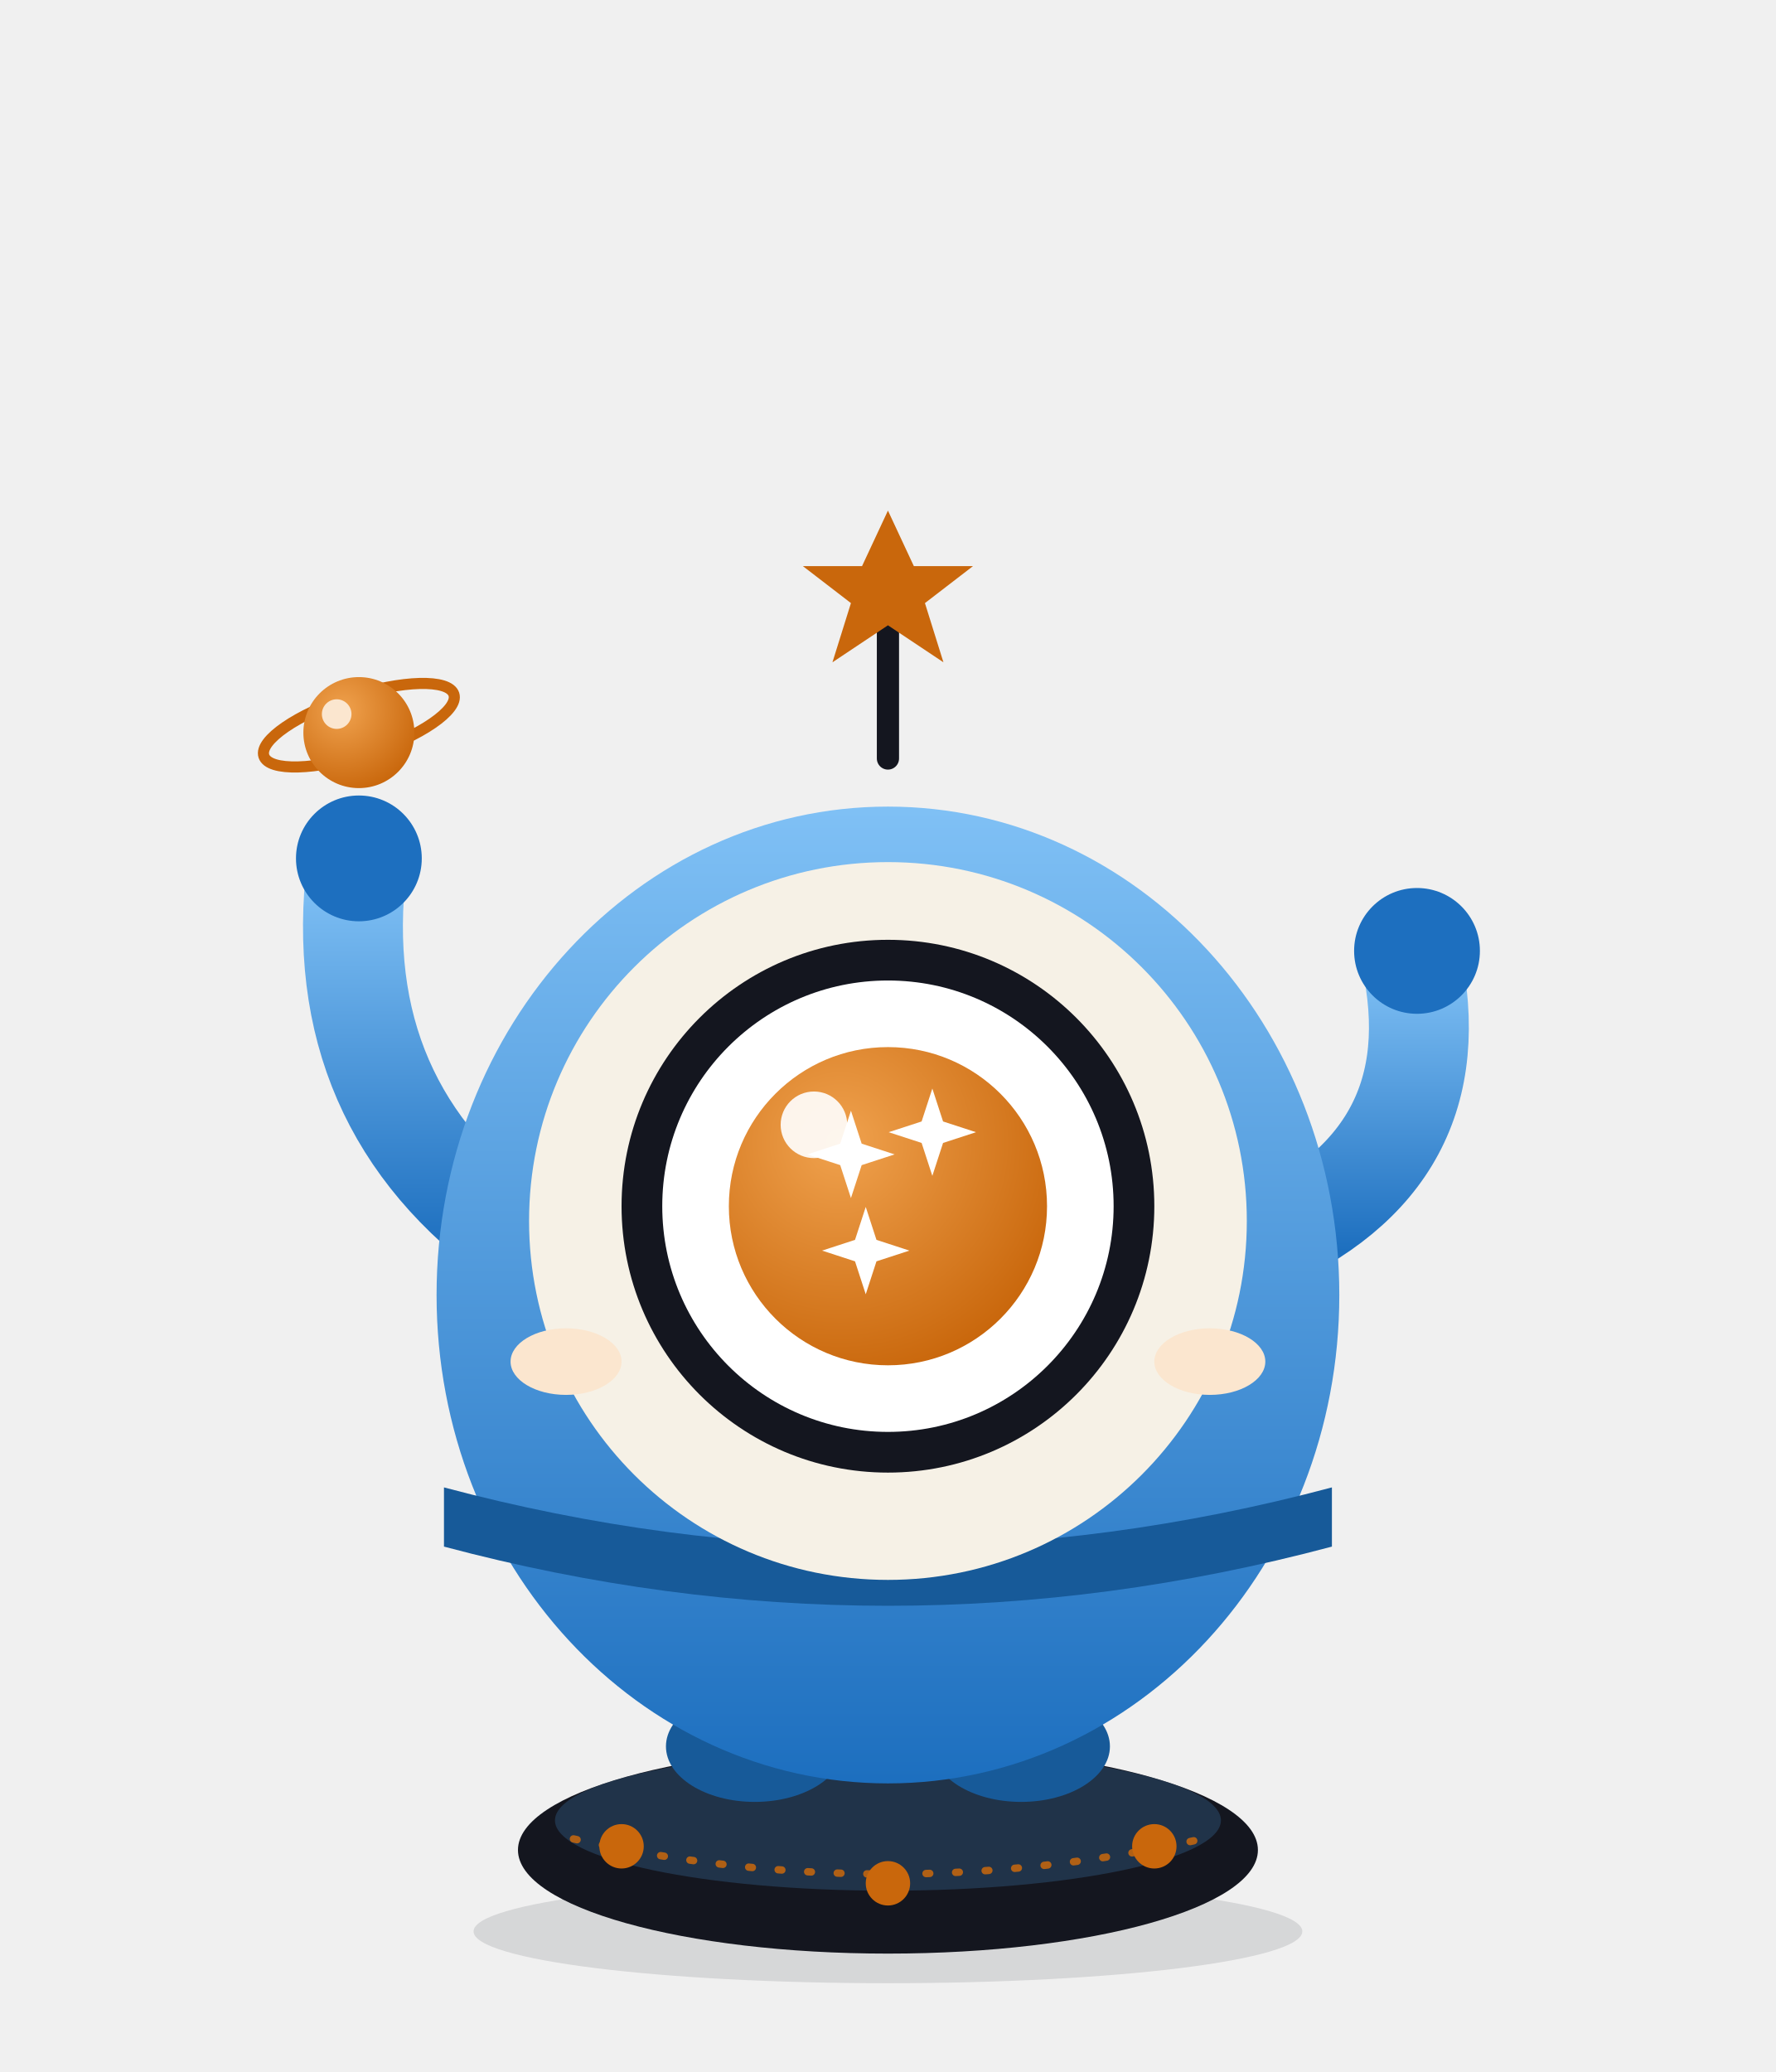
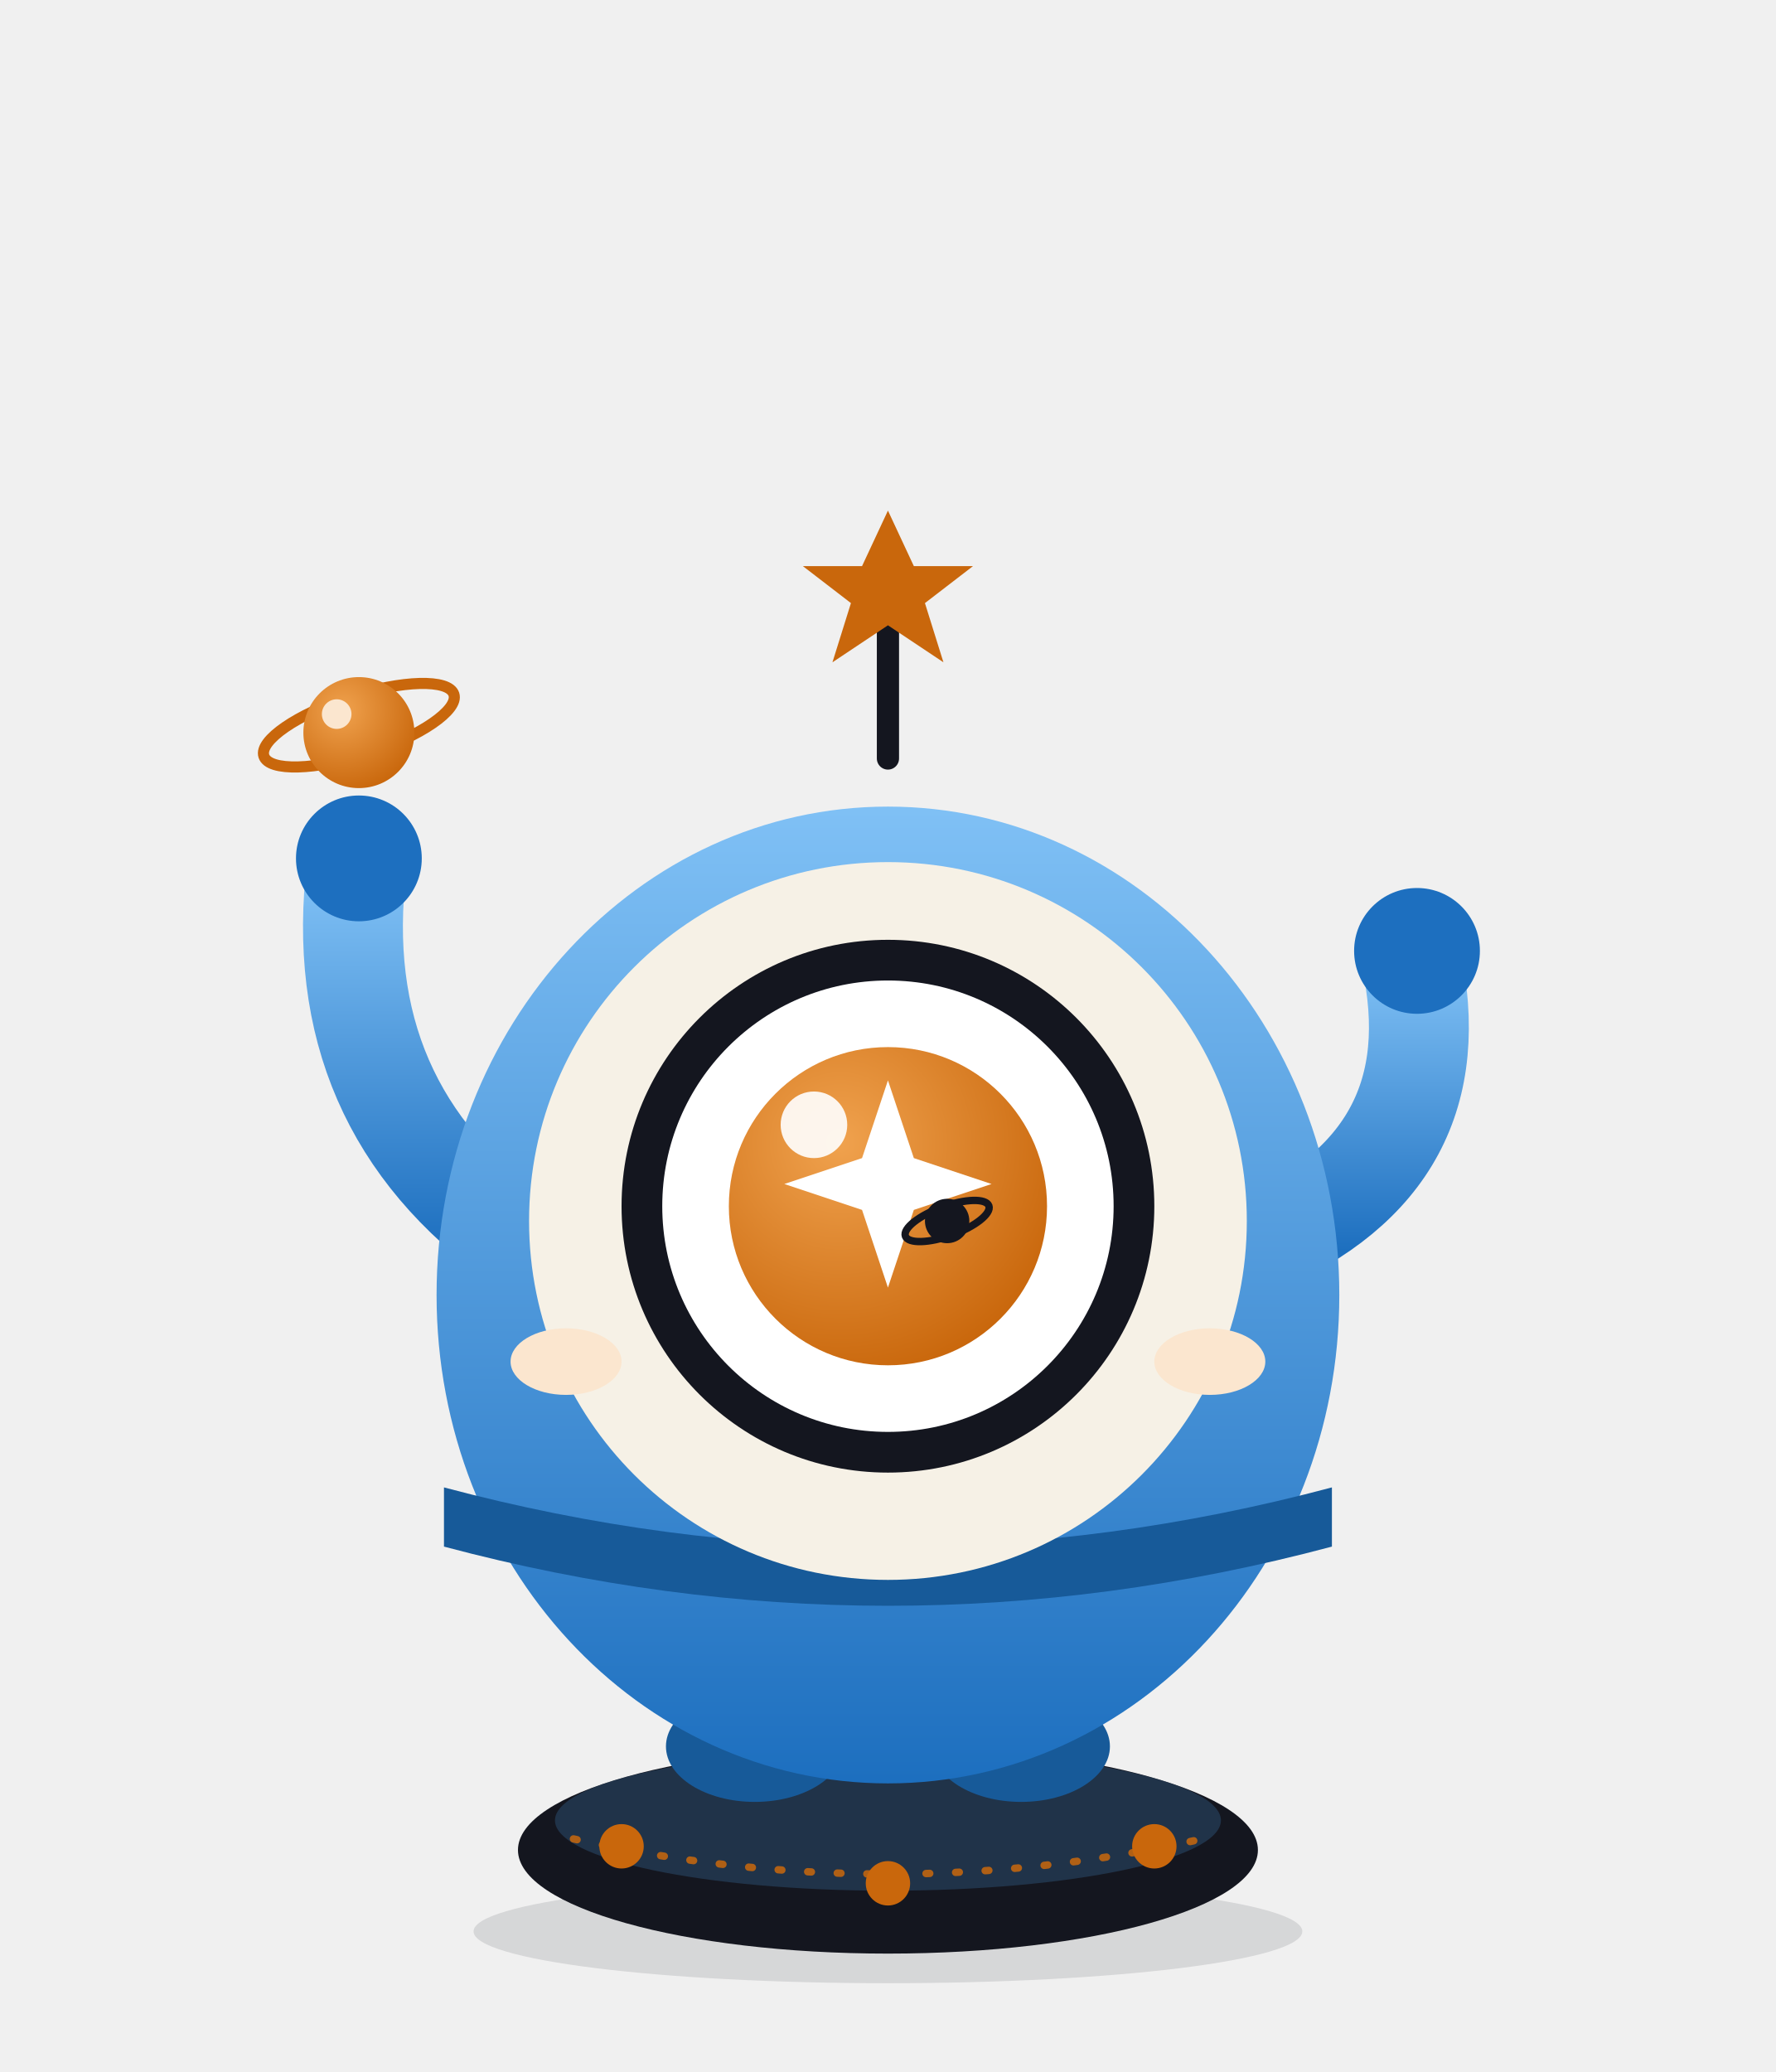
<svg xmlns="http://www.w3.org/2000/svg" width="480" height="560" viewBox="0 0 480 560">
  <defs>
    <linearGradient id="bodyGrad" x1="0" y1="0" x2="0" y2="1">
      <stop offset="0%" stop-color="#7fc0f5" />
      <stop offset="100%" stop-color="#1d6fbf" />
    </linearGradient>
    <radialGradient id="irisGrad" cx="35%" cy="30%" r="75%">
      <stop offset="0%" stop-color="#f0a24e" />
      <stop offset="100%" stop-color="#c9670c" />
    </radialGradient>
  </defs>
  <ellipse cx="240" cy="522" rx="112" ry="14" fill="#14161f" opacity="0.12" />
  <ellipse cx="240" cy="500" rx="100" ry="28" fill="#14161f" />
  <ellipse cx="240" cy="492" rx="90" ry="19" fill="#2a4a6b" opacity="0.55" />
  <path d="M155,497 Q240,516 325,497" stroke="#c9670c" stroke-width="2" stroke-dasharray="1 7" stroke-linecap="round" fill="none" opacity="0.85" />
  <circle cx="168" cy="499" r="6" fill="#c9670c" />
  <circle cx="240" cy="509" r="6" fill="#c9670c" />
  <circle cx="312" cy="499" r="6" fill="#c9670c" />
  <ellipse cx="204" cy="472" rx="24" ry="15" fill="#175a99" />
  <ellipse cx="276" cy="472" rx="24" ry="15" fill="#175a99" />
  <path d="M144,338 Q90,302 96,238" stroke="url(#bodyGrad)" stroke-width="27" stroke-linecap="round" fill="none" />
  <circle cx="97" cy="232" r="17" fill="#1d6fbf" />
  <ellipse cx="97" cy="196" rx="27" ry="8" fill="none" stroke="#c9670c" stroke-width="3" transform="rotate(-18 97 196)" />
  <circle cx="97" cy="198" r="15" fill="url(#irisGrad)" />
  <circle cx="91" cy="193" r="4" fill="#fbe6cf" />
  <path d="M336,338 Q392,316 382,262" stroke="url(#bodyGrad)" stroke-width="27" stroke-linecap="round" fill="none" />
  <circle cx="383" cy="257" r="17" fill="#1d6fbf" />
  <ellipse cx="240" cy="350" rx="122" ry="132" fill="url(#bodyGrad)" />
  <path d="M120,402 Q240,434 360,402 L360,418 Q240,450 120,418 Z" fill="#175a99" />
  <line x1="240" y1="205" x2="240" y2="160" stroke="#14161f" stroke-width="6" stroke-linecap="round" />
  <polygon points="240,138 247,153 263,153 250,163 255,179 240,169 225,179 230,163 217,153 233,153" fill="#c9670c" />
  <circle cx="240" cy="330" r="97" fill="#f6f1e6" />
  <ellipse cx="153" cy="368" rx="15" ry="9" fill="#fbe6cf" />
  <ellipse cx="327" cy="368" rx="15" ry="9" fill="#fbe6cf" />
  <circle cx="240" cy="326" r="72" fill="#14161f" />
  <circle cx="240" cy="326" r="61" fill="#ffffff" />
  <circle cx="240" cy="326" r="43" fill="url(#irisGrad)" />
-   <polygon points="230,300.2 232.9,309.1 241.8,312 232.9,314.9 230,323.8 227.1,314.9 218.2,312 227.1,309.1" fill="#ffffff" />
-   <polygon points="252,294.2 254.9,303.1 263.8,306 254.9,308.9 252,317.8 249.1,308.9 240.2,306 249.1,303.1" fill="#ffffff" />
-   <polygon points="234,326.2 236.9,335.1 245.8,338 236.9,340.9 234,349.8 231.1,340.9 222.2,338 231.1,335.1" fill="#ffffff" />
-   <circle cx="230" cy="312" r="1" fill="#ffffff" />
-   <circle cx="252" cy="306" r="1" fill="#ffffff" />
-   <circle cx="234" cy="338" r="1" fill="#ffffff" />
+   <polygon points="240,292 247,313 268,320 247,327 240,348 233,327 212,320 233,313" fill="#ffffff" />
+   <circle cx="240" cy="320" r="1.5" fill="#ffffff" />
+   <ellipse cx="256" cy="330" rx="12" ry="4" fill="none" stroke="#14161f" stroke-width="2" transform="rotate(-20 256 330)" />
+   <circle cx="256" cy="330" r="6" fill="#14161f" />
  <circle cx="220" cy="304" r="9" fill="#ffffff" opacity="0.9" />
</svg>
